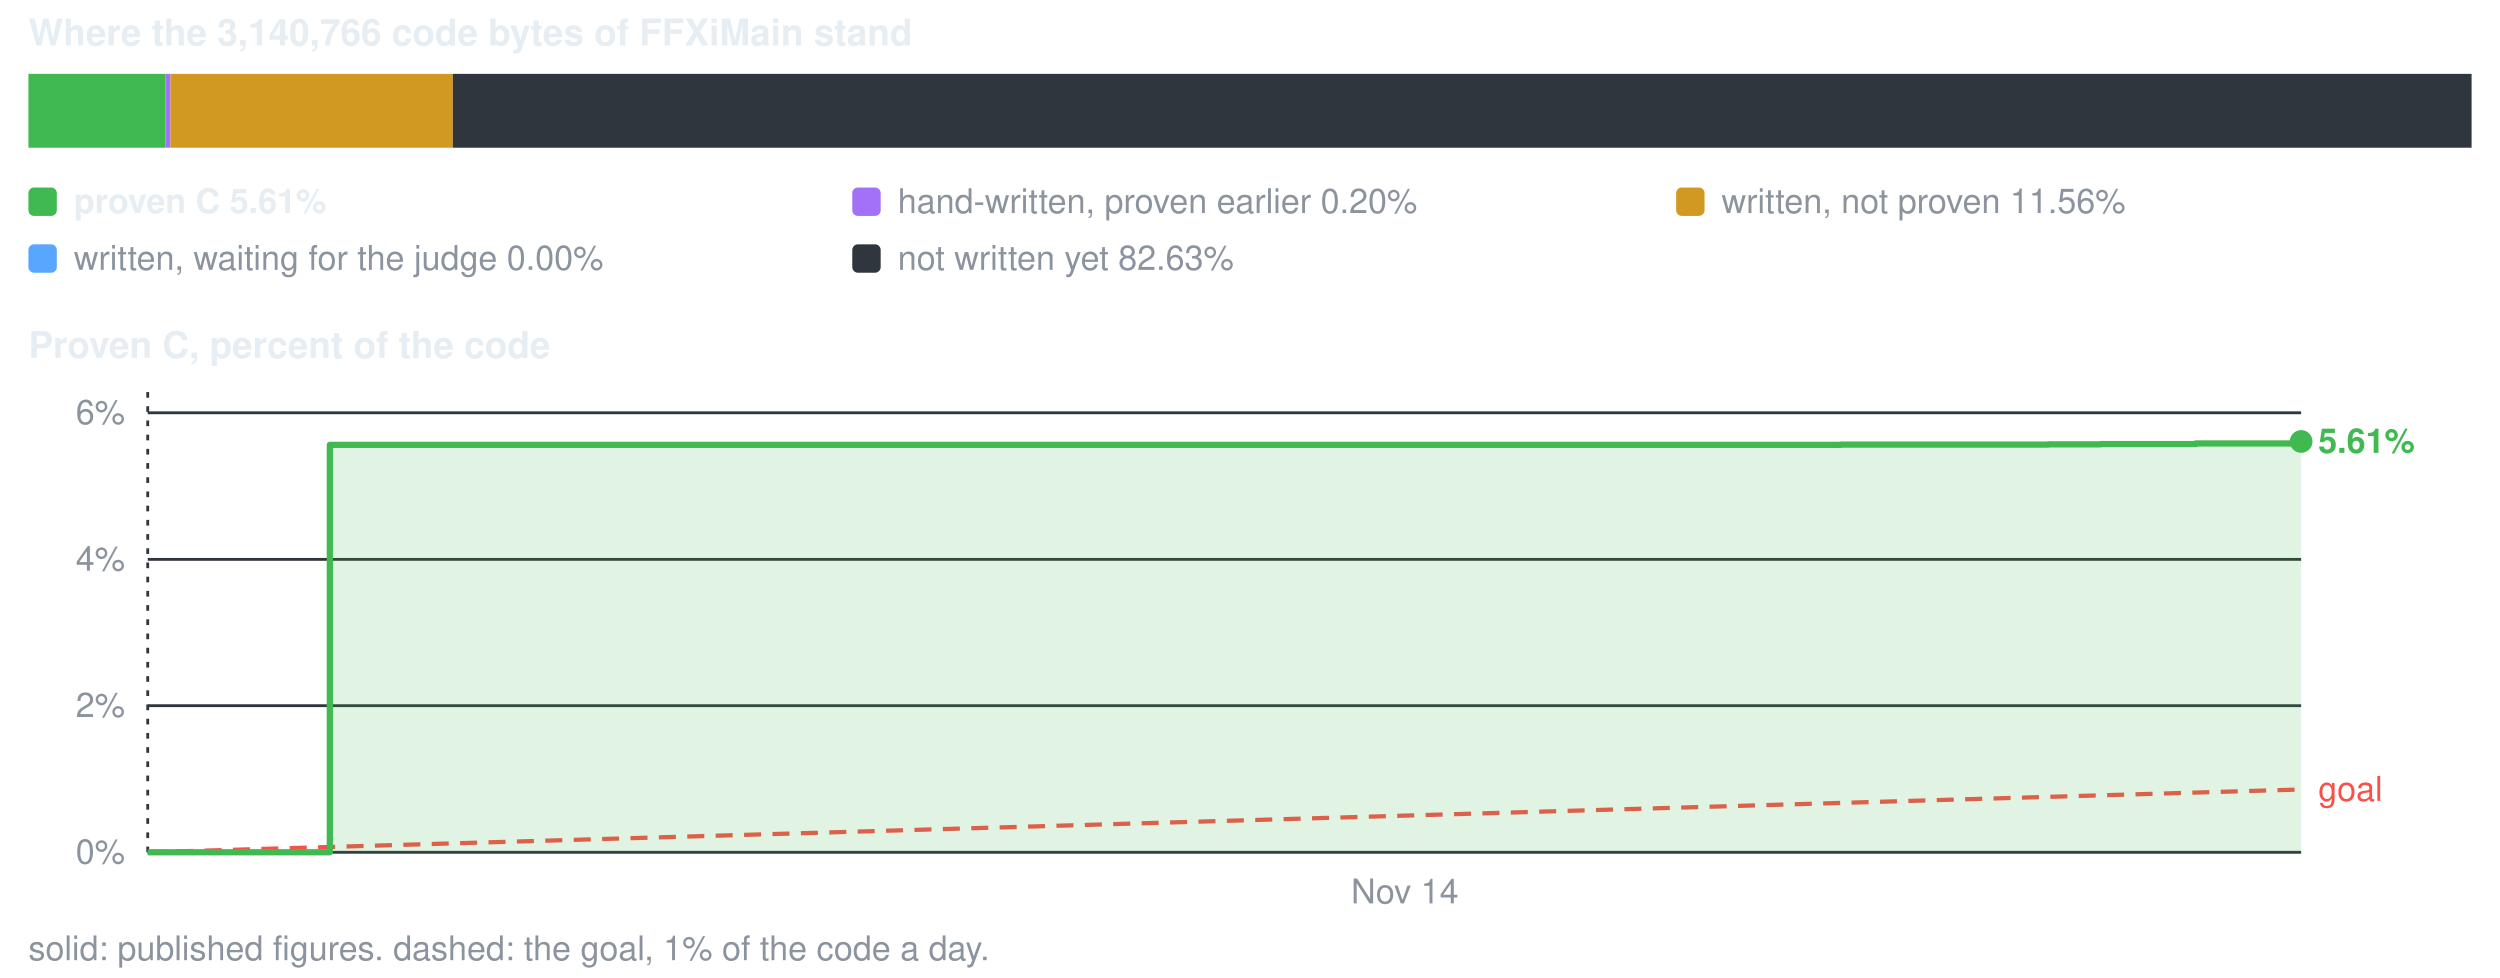
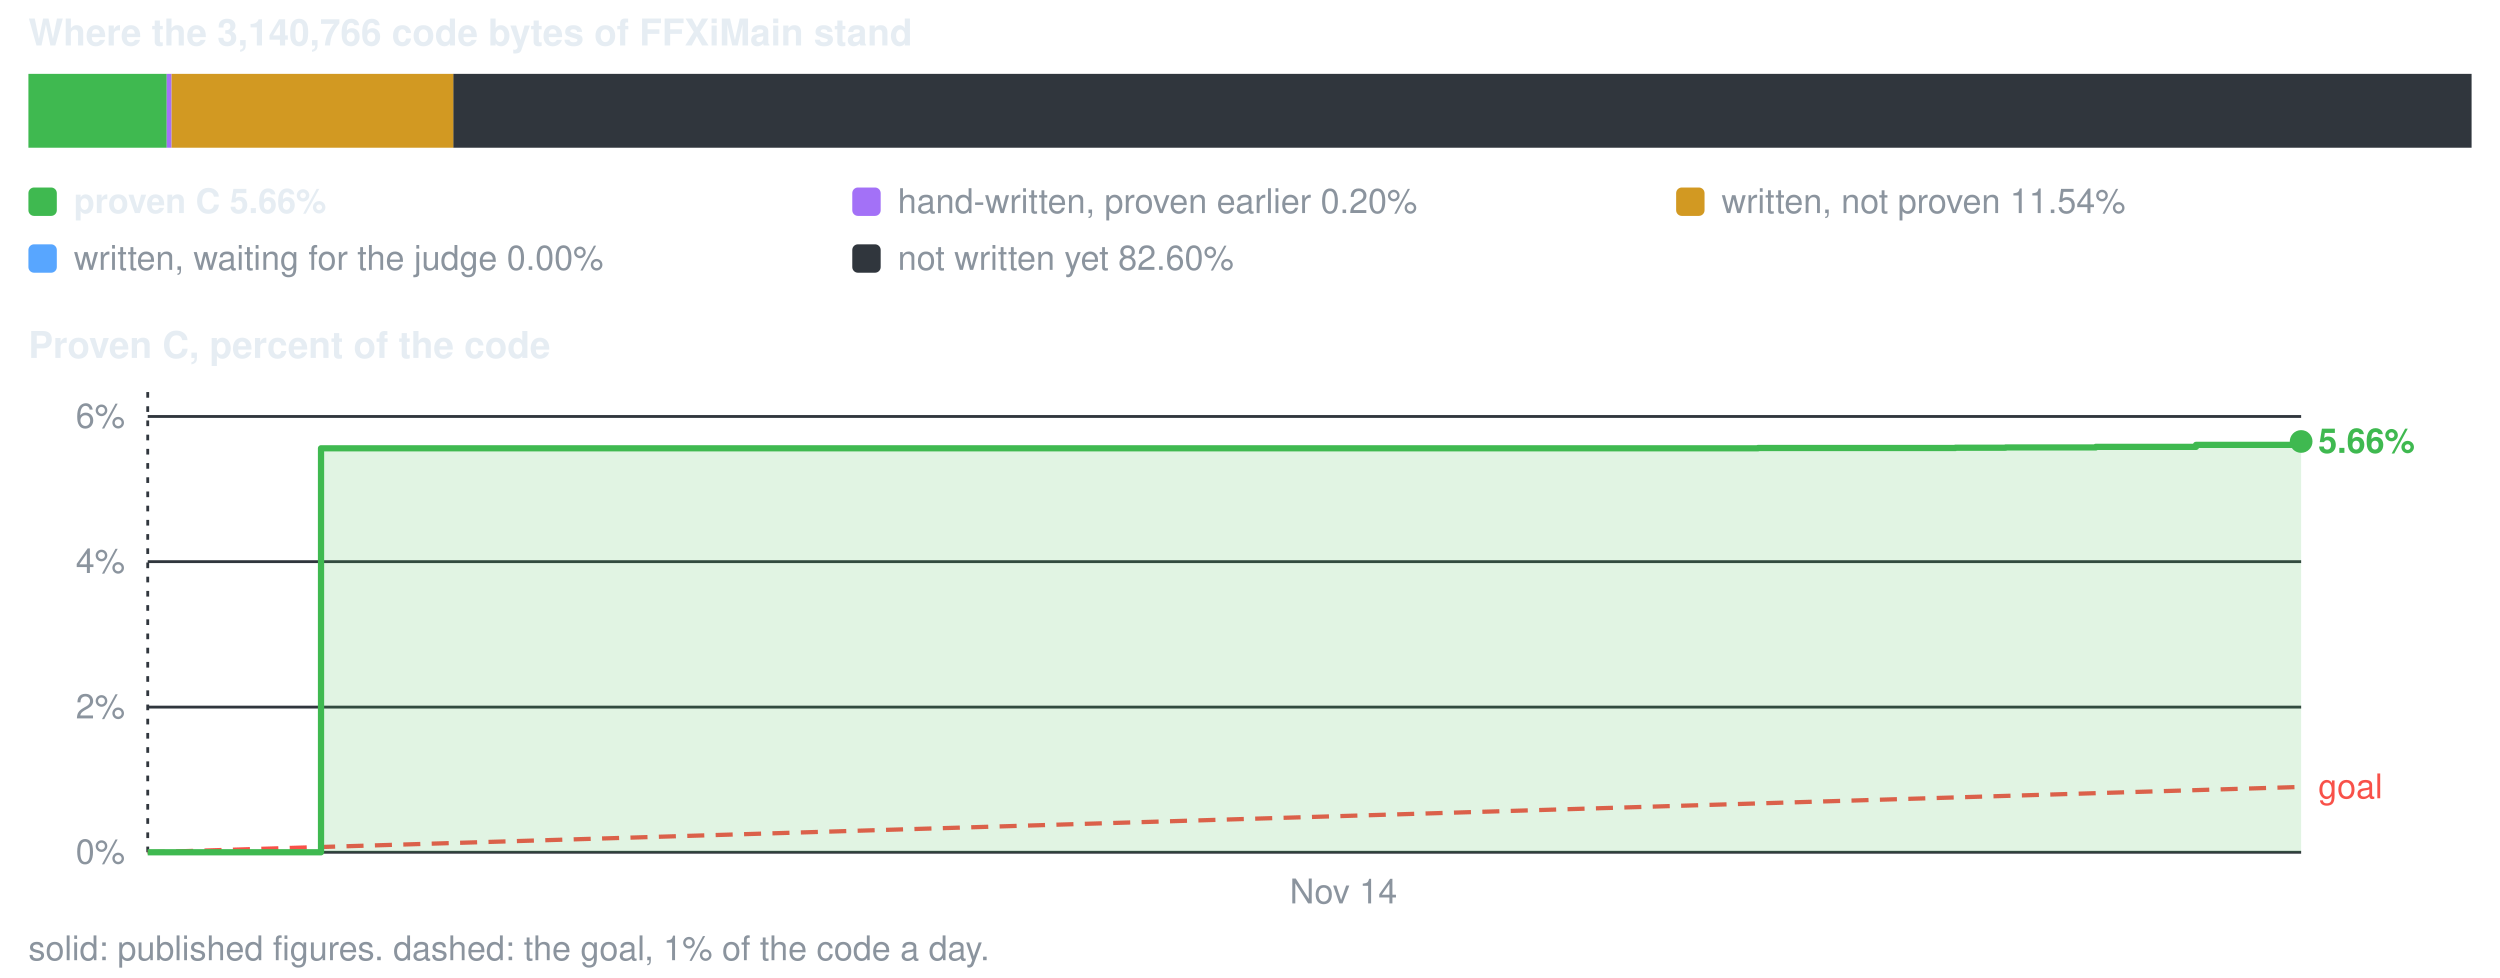
<svg xmlns="http://www.w3.org/2000/svg" viewBox="0 0 880 344" width="880" height="344" role="img" aria-label="conversion progress">
  <style>text{font-family:-apple-system,BlinkMacSystemFont,'Segoe UI',Helvetica,Arial,sans-serif;font-size:12px;fill:#8b949e}.s{fill:#e6edf3;font-weight:600}.b{font-size:13px}</style>
  <text x="10" y="16" class="s b">Where the 3,140,766 code bytes of FFXiMain stand</text>
-   <rect x="10.0" y="26" width="48.3" height="26" fill="#3fb950" />
-   <rect x="58.3" y="26" width="1.7" height="26" fill="#a371f7" />
-   <rect x="60.0" y="26" width="99.4" height="26" fill="#d29922" />
-   <rect x="159.4" y="26" width="710.6" height="26" fill="#30363d" />
+   <rect x="10.0" y="26" width="48.7" height="26" fill="#3fb950" />
+   <rect x="58.7" y="26" width="1.7" height="26" fill="#a371f7" />
+   <rect x="60.4" y="26" width="99.3" height="26" fill="#d29922" />
+   <rect x="159.6" y="26" width="710.4" height="26" fill="#30363d" />
  <rect x="10" y="66" width="10" height="10" rx="2" fill="#3fb950" />
-   <text x="26" y="75" class="s">proven C 5.61%</text>
+   <text x="26" y="75" class="s">proven C 5.66%</text>
  <rect x="300" y="66" width="10" height="10" rx="2" fill="#a371f7" />
  <text x="316" y="75">hand-written, proven earlier 0.20%</text>
  <rect x="590" y="66" width="10" height="10" rx="2" fill="#d29922" />
-   <text x="606" y="75">written, not proven 11.56%</text>
+   <text x="606" y="75">written, not proven 11.54%</text>
  <rect x="10" y="86" width="10" height="10" rx="2" fill="#58a6ff" />
  <text x="26" y="95">written, waiting for the judge 0.00%</text>
  <rect x="300" y="86" width="10" height="10" rx="2" fill="#30363d" />
-   <text x="316" y="95">not written yet 82.63%</text>
+   <text x="316" y="95">not written yet 82.60%</text>
  <text x="10" y="126" class="s b">Proven C, percent of the code</text>
  <line x1="52" y1="300.0" x2="810" y2="300.0" stroke="#30363d" stroke-width="1" />
  <text x="44" y="304.0" text-anchor="end">0%</text>
-   <line x1="52" y1="248.4" x2="810" y2="248.4" stroke="#30363d" stroke-width="1" />
-   <text x="44" y="252.4" text-anchor="end">2%</text>
-   <line x1="52" y1="196.9" x2="810" y2="196.9" stroke="#30363d" stroke-width="1" />
-   <text x="44" y="200.9" text-anchor="end">4%</text>
-   <line x1="52" y1="145.3" x2="810" y2="145.3" stroke="#30363d" stroke-width="1" />
-   <text x="44" y="149.3" text-anchor="end">6%</text>
+   <line x1="52" y1="248.9" x2="810" y2="248.9" stroke="#30363d" stroke-width="1" />
+   <text x="44" y="252.9" text-anchor="end">2%</text>
+   <line x1="52" y1="197.7" x2="810" y2="197.7" stroke="#30363d" stroke-width="1" />
+   <text x="44" y="201.7" text-anchor="end">4%</text>
+   <line x1="52" y1="146.6" x2="810" y2="146.6" stroke="#30363d" stroke-width="1" />
+   <text x="44" y="150.6" text-anchor="end">6%</text>
  <line x1="52.0" y1="138" x2="52.0" y2="300" stroke="#30363d" stroke-width="1" stroke-dasharray="2 3" />
-   <text x="494.5" y="318" text-anchor="middle">Nov 14</text>
-   <line x1="52.0" y1="300.0" x2="810.0" y2="277.9" stroke="#f85149" stroke-width="1.5" stroke-dasharray="6 4" />
-   <text x="816.0" y="281.9" style="fill:#f85149">goal</text>
-   <path d="M52.0 300.0 H116.1 V156.6 H621.5 V156.6 H647.9 V156.5 H676.6 V156.5 H721.0 V156.4 H739.5 V156.3 H772.9 V156.1 H810.0 V155.4 V300.0 H52.0 Z" fill="#3fb950" fill-opacity="0.16" />
-   <path d="M52.0 300.0 H116.1 V156.6 H621.5 V156.6 H647.9 V156.5 H676.6 V156.5 H721.0 V156.4 H739.5 V156.3 H772.9 V156.1 H810.0 V155.4" fill="none" stroke="#3fb950" stroke-width="2.2" stroke-linejoin="round" />
+   <text x="472.9" y="318" text-anchor="middle">Nov 14</text>
+   <line x1="52.0" y1="300.0" x2="810.0" y2="277.0" stroke="#f85149" stroke-width="1.5" stroke-dasharray="6 4" />
+   <text x="816.0" y="281.0" style="fill:#f85149">goal</text>
+   <path d="M52.0 300.0 H113.0 V157.8 H593.7 V157.8 H618.8 V157.7 H646.1 V157.7 H688.3 V157.6 H706.0 V157.5 H737.7 V157.3 H773.0 V156.6 H810.0 V155.4 V300.0 H52.0 Z" fill="#3fb950" fill-opacity="0.16" />
+   <path d="M52.0 300.0 H113.0 V157.8 H593.7 V157.8 H618.8 V157.7 H646.1 V157.7 H688.3 V157.6 H706.0 V157.5 H737.7 V157.3 H773.0 V156.6 H810.0 V155.4" fill="none" stroke="#3fb950" stroke-width="2.2" stroke-linejoin="round" />
  <circle cx="810.0" cy="155.4" r="4" fill="#3fb950" />
-   <text x="816.0" y="159.4" class="s" style="fill:#3fb950">5.61%</text>
+   <text x="816.0" y="159.4" class="s" style="fill:#3fb950">5.66%</text>
  <text x="10" y="338">solid: published figures. dashed: the goal, 1% of the code a day.</text>
</svg>
